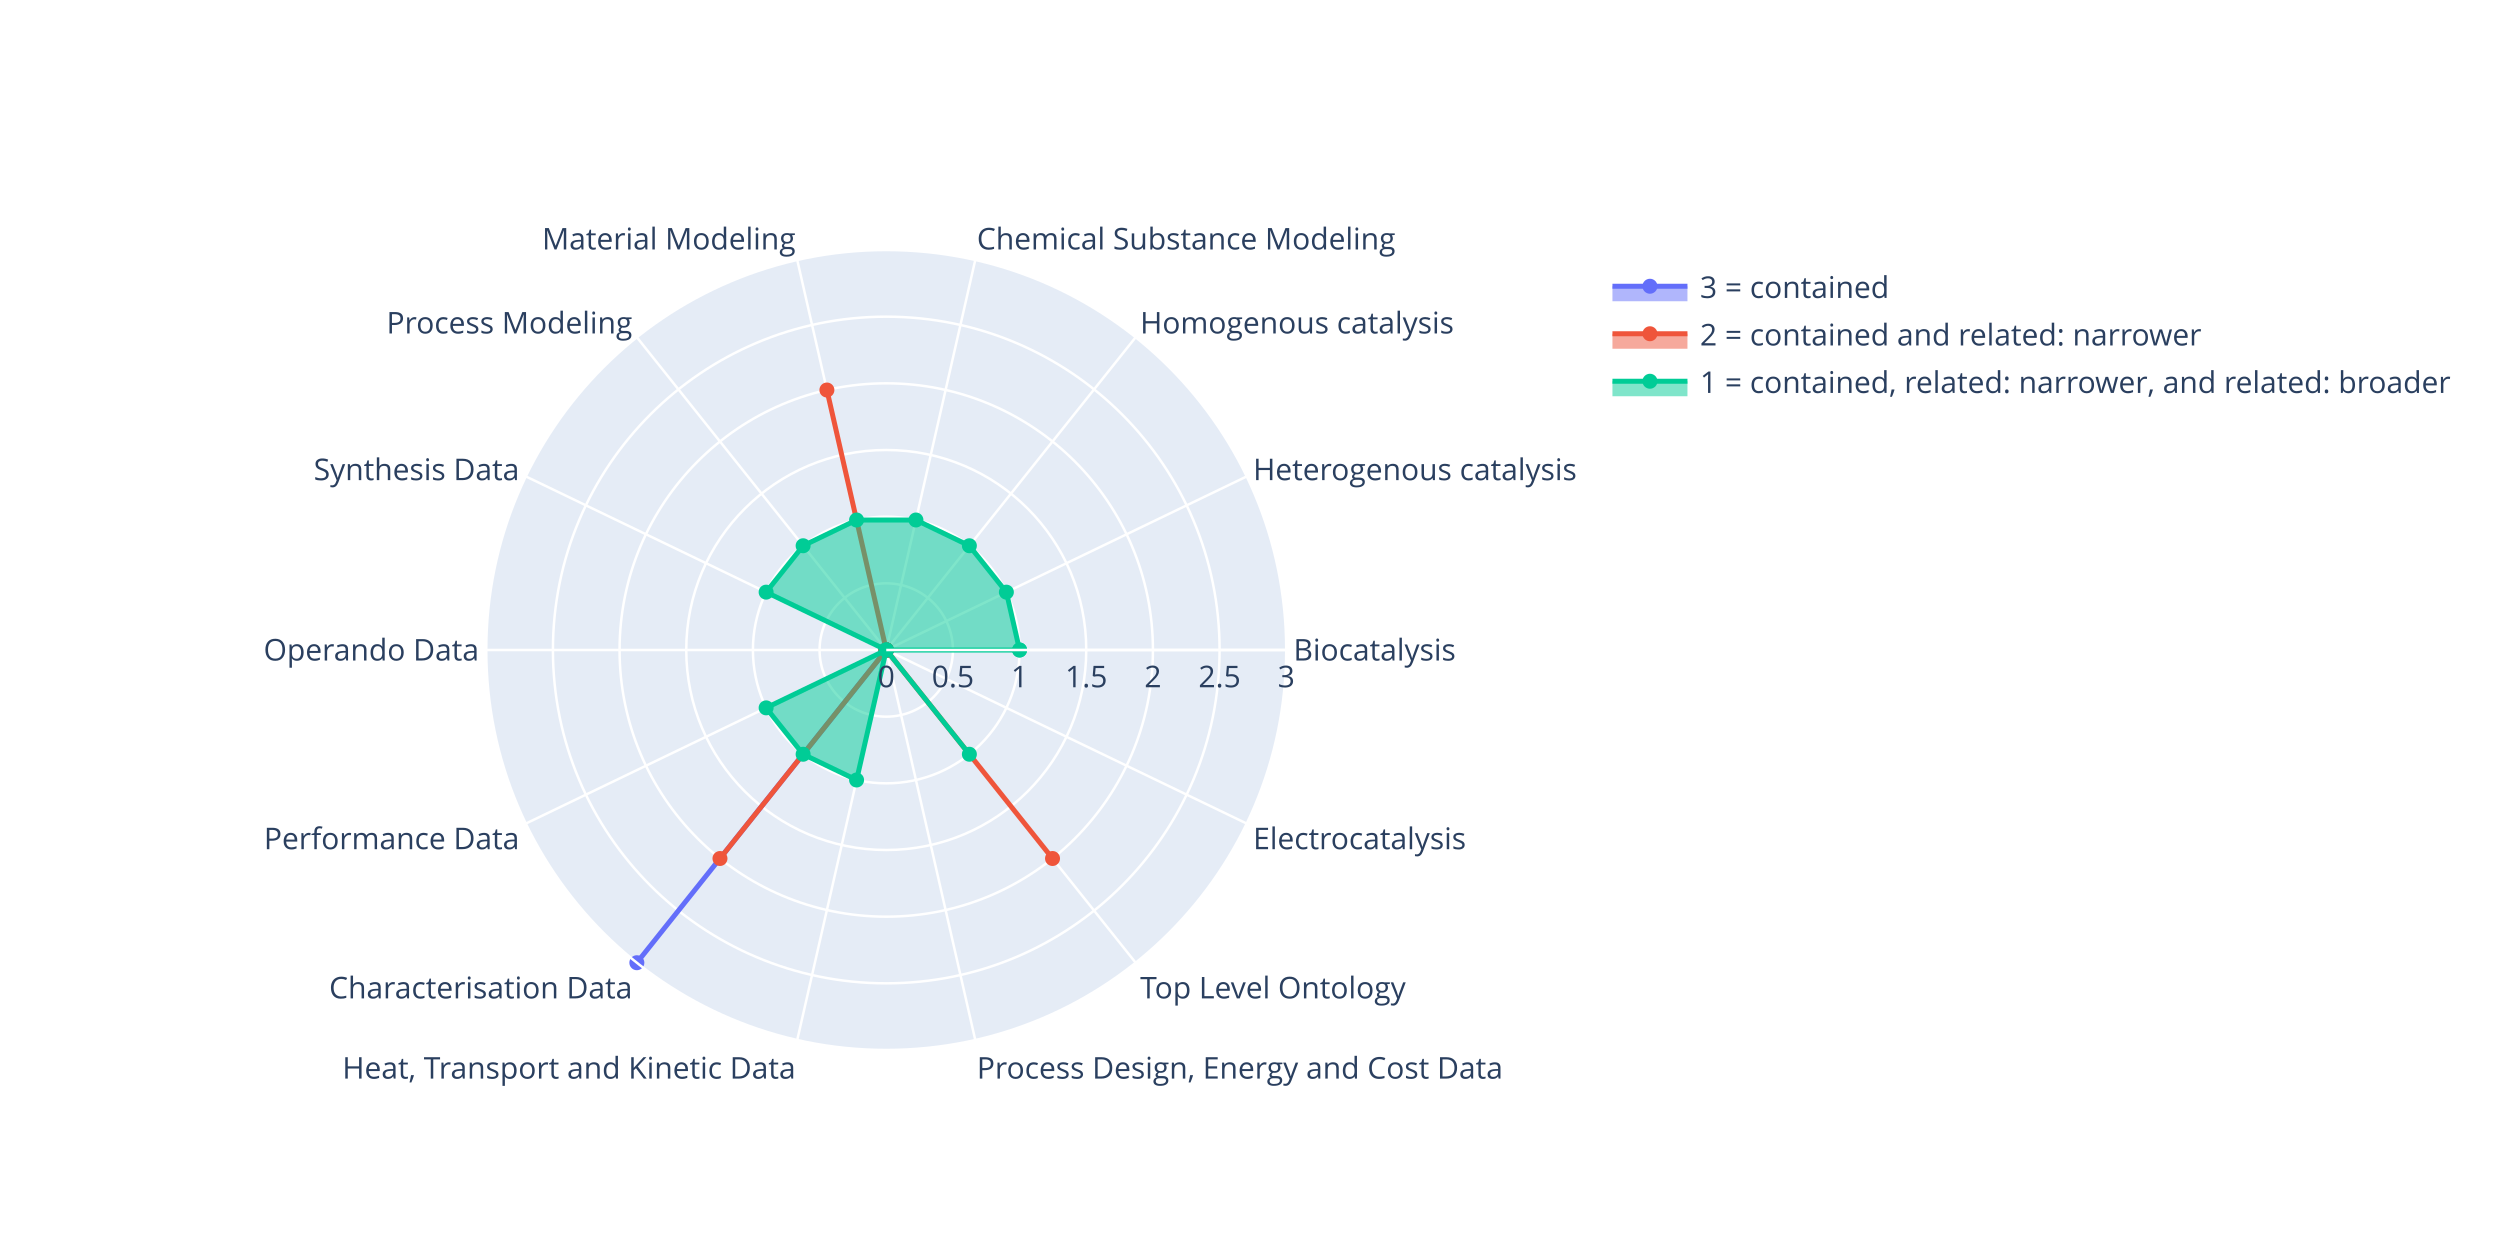
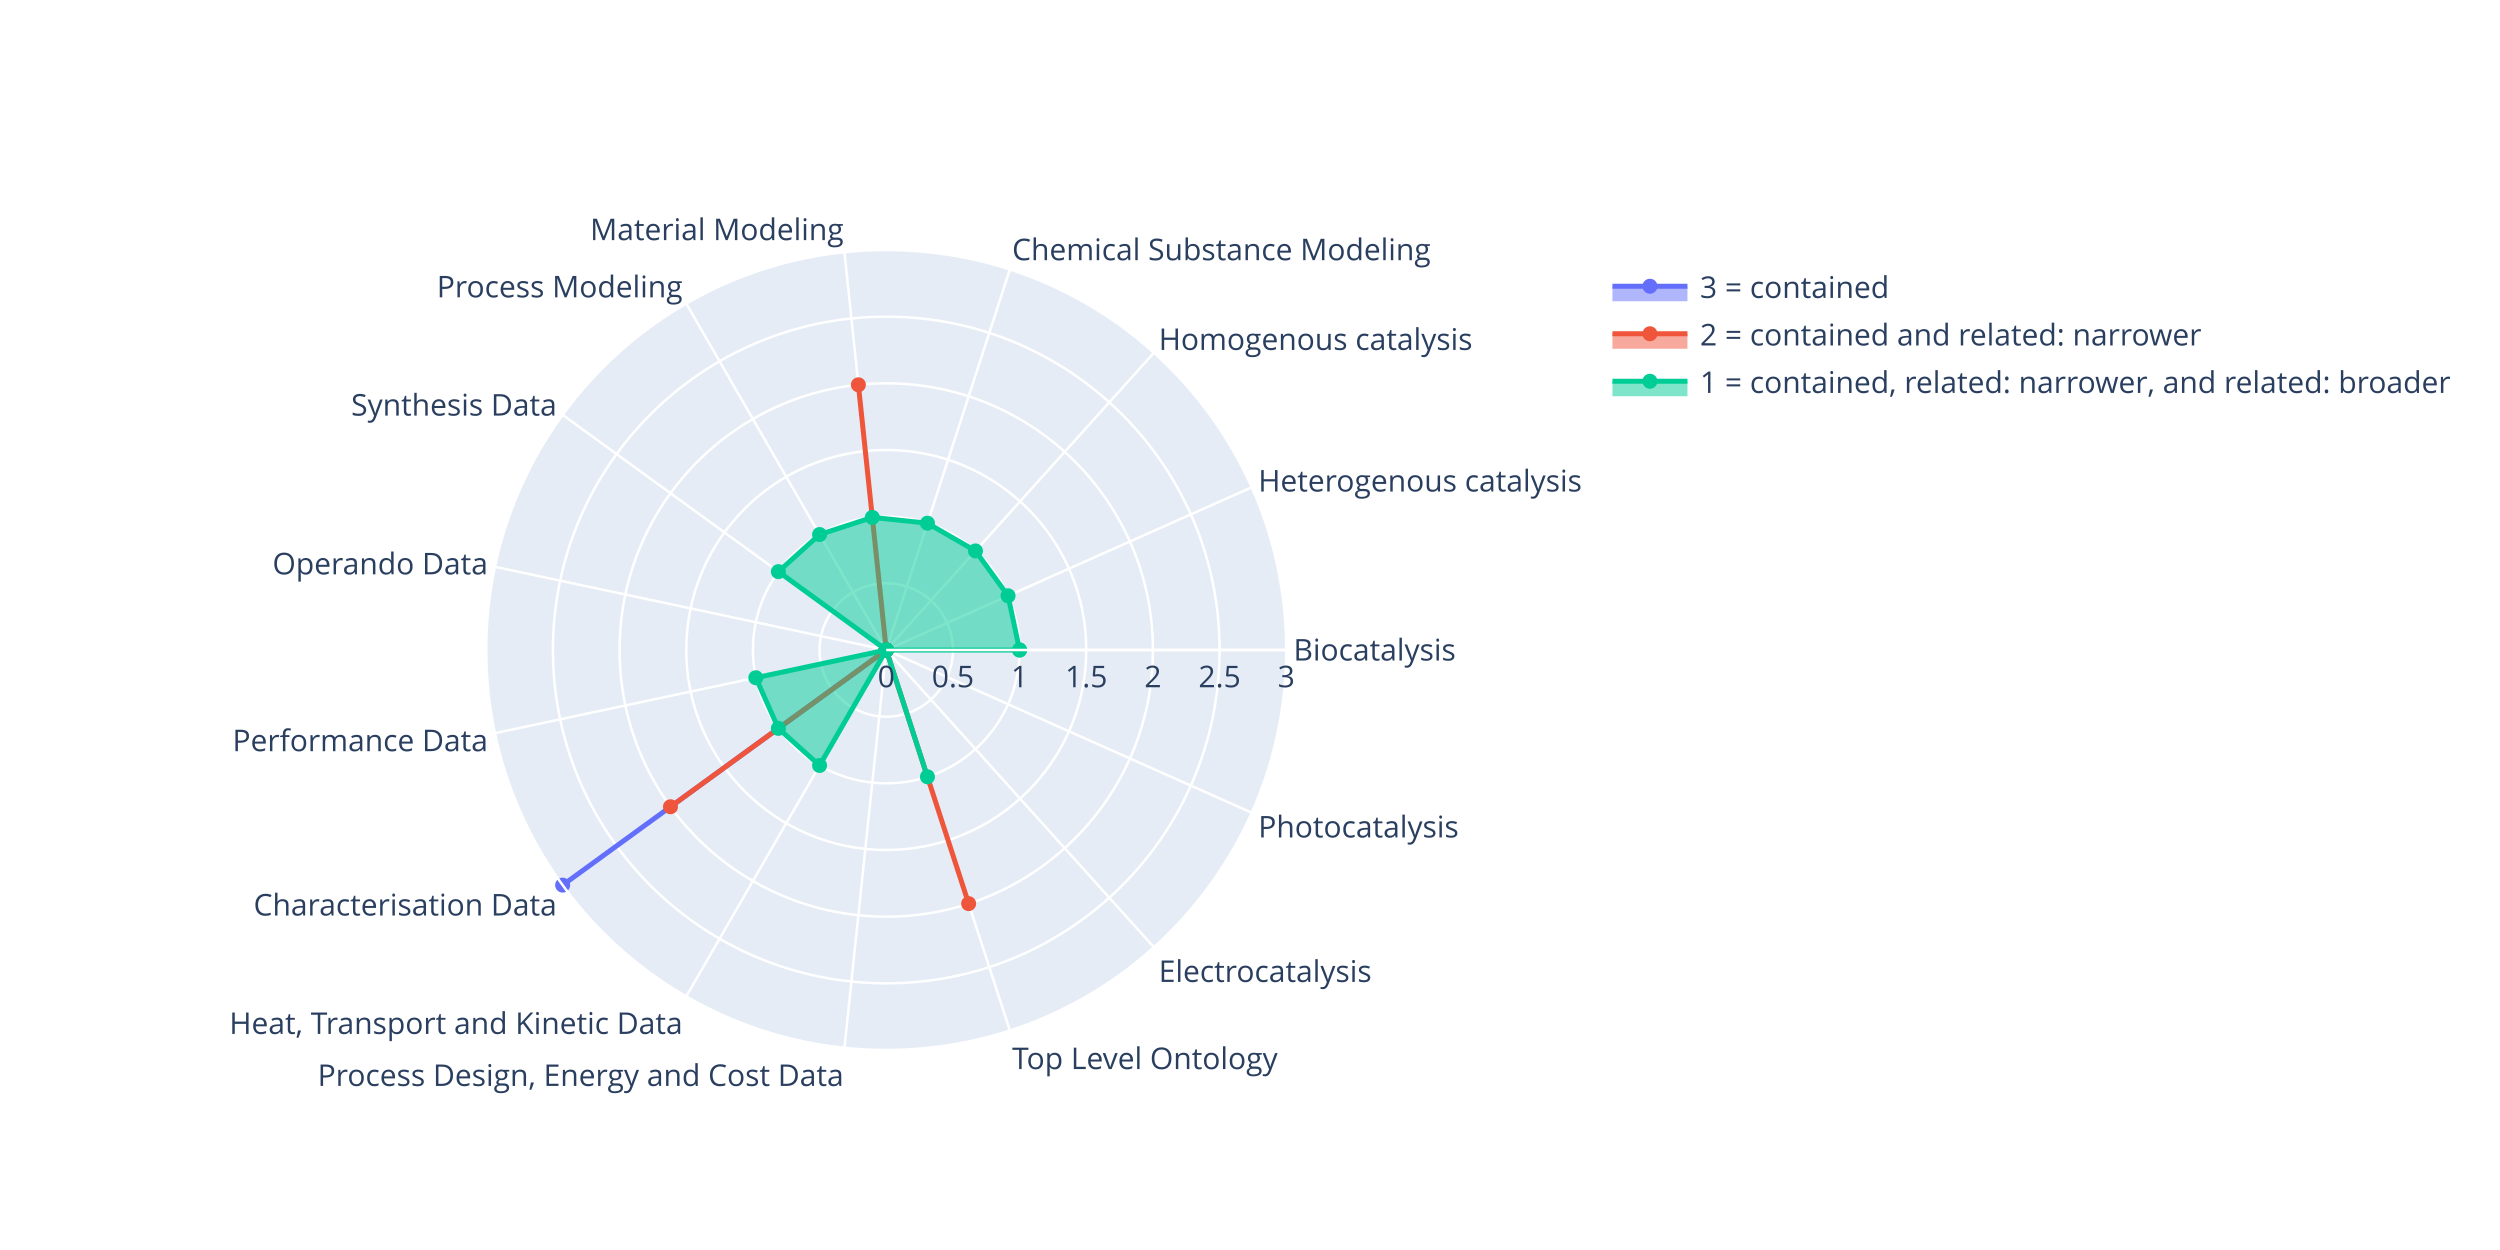
<svg xmlns="http://www.w3.org/2000/svg" class="main-svg" width="1000" height="500" style="" viewBox="0 0 1000 500">
  <rect x="0" y="0" width="1000" height="500" style="fill: rgb(255, 255, 255); fill-opacity: 1;" />
-   <defs id="defs-1d0a2d">
+   <defs id="defs-d3b989">
    <g class="clips">
-       <clipPath id="clip1d0a2dpolar-for-traces">
+       <clipPath id="clipd3b989polar-for-traces">
        <path d="M160,0A160,160 0,1,0 -160,-1.9594348786357652e-14A160,160 0,1,0 160,3.9188697572715304e-14Z" transform="translate(160,160)" />
      </clipPath>
    </g>
    <g class="gradients" />
    <g class="patterns" />
  </defs>
  <g class="bglayer" />
  <g class="layer-below">
    <g class="imagelayer" />
    <g class="shapelayer" />
  </g>
  <g class="cartesianlayer" />
  <g class="polarlayer">
    <g class="polar">
      <g class="polarsublayer draglayer" />
      <g class="polarsublayer plotbg">
        <path d="M160,0A160,160 0,1,0 -160,-1.9594348786357652e-14A160,160 0,1,0 160,3.9188697572715304e-14Z" transform="translate(354.5,260)" style="fill: rgb(229, 236, 246); fill-opacity: 1;" />
      </g>
      <g class="polarsublayer backplot">
        <g class="maplayer" />
      </g>
      <g class="polarsublayer angular-grid" style="fill: none;">
        <path class="angularaxisgrid" d="M354.5,260L514.5,260" style="stroke: rgb(255, 255, 255); stroke-opacity: 1; stroke-width: 1px;" />
-         <path class="angularaxisgrid" d="M354.5,260L498.655,190.579" style="stroke: rgb(255, 255, 255); stroke-opacity: 1; stroke-width: 1px;" />
-         <path class="angularaxisgrid" d="M354.5,260L454.258,134.907" style="stroke: rgb(255, 255, 255); stroke-opacity: 1; stroke-width: 1px;" />
-         <path class="angularaxisgrid" d="M354.5,260L390.103,104.012" style="stroke: rgb(255, 255, 255); stroke-opacity: 1; stroke-width: 1px;" />
-         <path class="angularaxisgrid" d="M354.5,260L318.897,104.012" style="stroke: rgb(255, 255, 255); stroke-opacity: 1; stroke-width: 1px;" />
-         <path class="angularaxisgrid" d="M354.5,260L254.742,134.907" style="stroke: rgb(255, 255, 255); stroke-opacity: 1; stroke-width: 1px;" />
-         <path class="angularaxisgrid" d="M354.5,260L210.345,190.579" style="stroke: rgb(255, 255, 255); stroke-opacity: 1; stroke-width: 1px;" />
-         <path class="angularaxisgrid" d="M354.5,260L194.5,260" style="stroke: rgb(255, 255, 255); stroke-opacity: 1; stroke-width: 1px;" />
-         <path class="angularaxisgrid" d="M354.5,260L210.345,329.421" style="stroke: rgb(255, 255, 255); stroke-opacity: 1; stroke-width: 1px;" />
-         <path class="angularaxisgrid" d="M354.5,260L254.742,385.093" style="stroke: rgb(255, 255, 255); stroke-opacity: 1; stroke-width: 1px;" />
-         <path class="angularaxisgrid" d="M354.5,260L318.897,415.988" style="stroke: rgb(255, 255, 255); stroke-opacity: 1; stroke-width: 1px;" />
-         <path class="angularaxisgrid" d="M354.5,260L390.103,415.988" style="stroke: rgb(255, 255, 255); stroke-opacity: 1; stroke-width: 1px;" />
-         <path class="angularaxisgrid" d="M354.5,260L454.258,385.093" style="stroke: rgb(255, 255, 255); stroke-opacity: 1; stroke-width: 1px;" />
-         <path class="angularaxisgrid" d="M354.5,260L498.655,329.421" style="stroke: rgb(255, 255, 255); stroke-opacity: 1; stroke-width: 1px;" />
+         <path class="angularaxisgrid" d="M354.5,260L500.667,194.922" style="stroke: rgb(255, 255, 255); stroke-opacity: 1; stroke-width: 1px;" />
+         <path class="angularaxisgrid" d="M354.5,260L461.561,141.097" style="stroke: rgb(255, 255, 255); stroke-opacity: 1; stroke-width: 1px;" />
+         <path class="angularaxisgrid" d="M354.5,260L403.943,107.831" style="stroke: rgb(255, 255, 255); stroke-opacity: 1; stroke-width: 1px;" />
+         <path class="angularaxisgrid" d="M354.5,260L337.775,100.876" style="stroke: rgb(255, 255, 255); stroke-opacity: 1; stroke-width: 1px;" />
+         <path class="angularaxisgrid" d="M354.5,260L274.5,121.436" style="stroke: rgb(255, 255, 255); stroke-opacity: 1; stroke-width: 1px;" />
+         <path class="angularaxisgrid" d="M354.5,260L225.057,165.954" style="stroke: rgb(255, 255, 255); stroke-opacity: 1; stroke-width: 1px;" />
+         <path class="angularaxisgrid" d="M354.5,260L197.996,226.734" style="stroke: rgb(255, 255, 255); stroke-opacity: 1; stroke-width: 1px;" />
+         <path class="angularaxisgrid" d="M354.5,260L197.996,293.266" style="stroke: rgb(255, 255, 255); stroke-opacity: 1; stroke-width: 1px;" />
+         <path class="angularaxisgrid" d="M354.5,260L225.057,354.046" style="stroke: rgb(255, 255, 255); stroke-opacity: 1; stroke-width: 1px;" />
+         <path class="angularaxisgrid" d="M354.5,260L274.5,398.564" style="stroke: rgb(255, 255, 255); stroke-opacity: 1; stroke-width: 1px;" />
+         <path class="angularaxisgrid" d="M354.5,260L337.775,419.124" style="stroke: rgb(255, 255, 255); stroke-opacity: 1; stroke-width: 1px;" />
+         <path class="angularaxisgrid" d="M354.5,260L403.943,412.169" style="stroke: rgb(255, 255, 255); stroke-opacity: 1; stroke-width: 1px;" />
+         <path class="angularaxisgrid" d="M354.5,260L461.561,378.903" style="stroke: rgb(255, 255, 255); stroke-opacity: 1; stroke-width: 1px;" />
+         <path class="angularaxisgrid" d="M354.5,260L500.667,325.078" style="stroke: rgb(255, 255, 255); stroke-opacity: 1; stroke-width: 1px;" />
      </g>
      <g class="polarsublayer radial-grid" transform="translate(354.5,260)" style="fill: none;">
        <path class="xgrid" d="M26.67,0A26.67,26.67 0,1,0 -26.67,-3.2661330133259913e-15A26.67,26.67 0,1,0 26.67,6.532266026651983e-15Z" style="stroke: rgb(255, 255, 255); stroke-opacity: 1; stroke-width: 1px;" />
        <path class="xgrid" d="M53.33,0A53.33,53.33 0,1,0 -53.33,-6.531041379852834e-15A53.33,53.33 0,1,0 53.33,1.3062082759705669e-14Z" style="stroke: rgb(255, 255, 255); stroke-opacity: 1; stroke-width: 1px;" />
        <path class="xgrid" d="M80,0A80,80 0,1,0 -80,-9.797174393178826e-15A80,80 0,1,0 80,1.9594348786357652e-14Z" style="stroke: rgb(255, 255, 255); stroke-opacity: 1; stroke-width: 1px;" />
        <path class="xgrid" d="M106.67,0A106.67,106.67 0,1,0 -106.67,-1.3063307406504817e-14A106.67,106.67 0,1,0 106.67,2.6126614813009634e-14Z" style="stroke: rgb(255, 255, 255); stroke-opacity: 1; stroke-width: 1px;" />
        <path class="xgrid" d="M133.33,0A133.33,133.33 0,1,0 -133.33,-1.632821577303166e-14A133.33,133.33 0,1,0 133.33,3.265643154606332e-14Z" style="stroke: rgb(255, 255, 255); stroke-opacity: 1; stroke-width: 1px;" />
      </g>
      <g class="polarsublayer frontplot" transform="translate(194.5,100)">
        <g class="barlayer" />
        <g class="scatterlayer">
-           <g class="trace scatter trace52354e" style="stroke-miterlimit: 2; opacity: 1;">
-             <g class="fills" clip-path="url(#clip1d0a2dpolar-for-traces)">
+           <g class="trace scatter tracec03885" style="stroke-miterlimit: 2; opacity: 1;">
+             <g class="fills" clip-path="url(#clipd3b989polar-for-traces)">
              <g>
-                 <path class="js-fill" d="M160,160L160,160L160,160L160,160L160,160L160,160L160,160L160,160L160,160L60.24,285.09L160,160L160,160L160,160L160,160L160,160Z" style="fill: rgb(99, 110, 250); fill-opacity: 0.5; stroke-width: 0;" />
+                 <path class="js-fill" d="M160,160L160,160L160,160L160,160L160,160L160,160L160,160L160,160L160,160L30.56,254.05L160,160L160,160L160,160L160,160L160,160L160,160Z" style="fill: rgb(99, 110, 250); fill-opacity: 0.5; stroke-width: 0;" />
              </g>
            </g>
            <g class="errorbars" />
            <g class="lines">
-               <path class="js-line" d="M160,160L160,160L160,160L160,160L160,160L160,160L160,160L160,160L160,160L60.24,285.09L160,160L160,160L160,160L160,160L160,160" clip-path="url(#clip1d0a2dpolar-for-traces)" style="vector-effect: non-scaling-stroke; fill: none; stroke: rgb(99, 110, 250); stroke-opacity: 1; stroke-width: 2px; opacity: 1;" />
+               <path class="js-line" d="M160,160L160,160L160,160L160,160L160,160L160,160L160,160L160,160L160,160L30.56,254.05L160,160L160,160L160,160L160,160L160,160L160,160" clip-path="url(#clipd3b989polar-for-traces)" style="vector-effect: non-scaling-stroke; fill: none; stroke: rgb(99, 110, 250); stroke-opacity: 1; stroke-width: 2px; opacity: 1;" />
            </g>
            <g class="points">
              <path class="point" transform="translate(160,160)" d="M3,0A3,3 0 1,1 0,-3A3,3 0 0,1 3,0Z" style="opacity: 1; stroke-width: 0px; fill: rgb(99, 110, 250); fill-opacity: 1;" />
              <path class="point" transform="translate(160,160)" d="M3,0A3,3 0 1,1 0,-3A3,3 0 0,1 3,0Z" style="opacity: 1; stroke-width: 0px; fill: rgb(99, 110, 250); fill-opacity: 1;" />
              <path class="point" transform="translate(160,160)" d="M3,0A3,3 0 1,1 0,-3A3,3 0 0,1 3,0Z" style="opacity: 1; stroke-width: 0px; fill: rgb(99, 110, 250); fill-opacity: 1;" />
              <path class="point" transform="translate(160,160)" d="M3,0A3,3 0 1,1 0,-3A3,3 0 0,1 3,0Z" style="opacity: 1; stroke-width: 0px; fill: rgb(99, 110, 250); fill-opacity: 1;" />
              <path class="point" transform="translate(160,160)" d="M3,0A3,3 0 1,1 0,-3A3,3 0 0,1 3,0Z" style="opacity: 1; stroke-width: 0px; fill: rgb(99, 110, 250); fill-opacity: 1;" />
              <path class="point" transform="translate(160,160)" d="M3,0A3,3 0 1,1 0,-3A3,3 0 0,1 3,0Z" style="opacity: 1; stroke-width: 0px; fill: rgb(99, 110, 250); fill-opacity: 1;" />
              <path class="point" transform="translate(160,160)" d="M3,0A3,3 0 1,1 0,-3A3,3 0 0,1 3,0Z" style="opacity: 1; stroke-width: 0px; fill: rgb(99, 110, 250); fill-opacity: 1;" />
              <path class="point" transform="translate(160,160)" d="M3,0A3,3 0 1,1 0,-3A3,3 0 0,1 3,0Z" style="opacity: 1; stroke-width: 0px; fill: rgb(99, 110, 250); fill-opacity: 1;" />
              <path class="point" transform="translate(160,160)" d="M3,0A3,3 0 1,1 0,-3A3,3 0 0,1 3,0Z" style="opacity: 1; stroke-width: 0px; fill: rgb(99, 110, 250); fill-opacity: 1;" />
-               <path class="point" transform="translate(60.24,285.09)" d="M3,0A3,3 0 1,1 0,-3A3,3 0 0,1 3,0Z" style="opacity: 1; stroke-width: 0px; fill: rgb(99, 110, 250); fill-opacity: 1;" />
+               <path class="point" transform="translate(30.56,254.05)" d="M3,0A3,3 0 1,1 0,-3A3,3 0 0,1 3,0Z" style="opacity: 1; stroke-width: 0px; fill: rgb(99, 110, 250); fill-opacity: 1;" />
+               <path class="point" transform="translate(160,160)" d="M3,0A3,3 0 1,1 0,-3A3,3 0 0,1 3,0Z" style="opacity: 1; stroke-width: 0px; fill: rgb(99, 110, 250); fill-opacity: 1;" />
              <path class="point" transform="translate(160,160)" d="M3,0A3,3 0 1,1 0,-3A3,3 0 0,1 3,0Z" style="opacity: 1; stroke-width: 0px; fill: rgb(99, 110, 250); fill-opacity: 1;" />
              <path class="point" transform="translate(160,160)" d="M3,0A3,3 0 1,1 0,-3A3,3 0 0,1 3,0Z" style="opacity: 1; stroke-width: 0px; fill: rgb(99, 110, 250); fill-opacity: 1;" />
              <path class="point" transform="translate(160,160)" d="M3,0A3,3 0 1,1 0,-3A3,3 0 0,1 3,0Z" style="opacity: 1; stroke-width: 0px; fill: rgb(99, 110, 250); fill-opacity: 1;" />
              <path class="point" transform="translate(160,160)" d="M3,0A3,3 0 1,1 0,-3A3,3 0 0,1 3,0Z" style="opacity: 1; stroke-width: 0px; fill: rgb(99, 110, 250); fill-opacity: 1;" />
              <path class="point" transform="translate(160,160)" d="M3,0A3,3 0 1,1 0,-3A3,3 0 0,1 3,0Z" style="opacity: 1; stroke-width: 0px; fill: rgb(99, 110, 250); fill-opacity: 1;" />
            </g>
            <g class="text" />
          </g>
-           <g class="trace scatter trace93827a" style="stroke-miterlimit: 2; opacity: 1;">
-             <g class="fills" clip-path="url(#clip1d0a2dpolar-for-traces)">
+           <g class="trace scatter trace71d959" style="stroke-miterlimit: 2; opacity: 1;">
+             <g class="fills" clip-path="url(#clipd3b989polar-for-traces)">
              <g>
-                 <path class="js-fill" d="M160,160L160,160L160,160L160,160L136.26,56.01L160,160L160,160L160,160L160,160L93.49,243.4L160,160L160,160L226.51,243.4L160,160L160,160Z" style="fill: rgb(239, 85, 59); fill-opacity: 0.5; stroke-width: 0;" />
+                 <path class="js-fill" d="M160,160L160,160L160,160L160,160L148.85,53.92L160,160L160,160L160,160L160,160L73.7,222.7L160,160L160,160L192.96,261.45L160,160L160,160L160,160Z" style="fill: rgb(239, 85, 59); fill-opacity: 0.5; stroke-width: 0;" />
              </g>
            </g>
            <g class="errorbars" />
            <g class="lines">
-               <path class="js-line" d="M160,160L160,160L160,160L160,160L136.26,56.01L160,160L160,160L160,160L160,160L93.49,243.4L160,160L160,160L226.51,243.4L160,160L160,160" clip-path="url(#clip1d0a2dpolar-for-traces)" style="vector-effect: non-scaling-stroke; fill: none; stroke: rgb(239, 85, 59); stroke-opacity: 1; stroke-width: 2px; opacity: 1;" />
+               <path class="js-line" d="M160,160L160,160L160,160L160,160L148.85,53.92L160,160L160,160L160,160L160,160L73.7,222.7L160,160L160,160L192.96,261.45L160,160L160,160L160,160" clip-path="url(#clipd3b989polar-for-traces)" style="vector-effect: non-scaling-stroke; fill: none; stroke: rgb(239, 85, 59); stroke-opacity: 1; stroke-width: 2px; opacity: 1;" />
            </g>
            <g class="points">
              <path class="point" transform="translate(160,160)" d="M3,0A3,3 0 1,1 0,-3A3,3 0 0,1 3,0Z" style="opacity: 1; stroke-width: 0px; fill: rgb(239, 85, 59); fill-opacity: 1;" />
              <path class="point" transform="translate(160,160)" d="M3,0A3,3 0 1,1 0,-3A3,3 0 0,1 3,0Z" style="opacity: 1; stroke-width: 0px; fill: rgb(239, 85, 59); fill-opacity: 1;" />
              <path class="point" transform="translate(160,160)" d="M3,0A3,3 0 1,1 0,-3A3,3 0 0,1 3,0Z" style="opacity: 1; stroke-width: 0px; fill: rgb(239, 85, 59); fill-opacity: 1;" />
              <path class="point" transform="translate(160,160)" d="M3,0A3,3 0 1,1 0,-3A3,3 0 0,1 3,0Z" style="opacity: 1; stroke-width: 0px; fill: rgb(239, 85, 59); fill-opacity: 1;" />
-               <path class="point" transform="translate(136.26,56.01)" d="M3,0A3,3 0 1,1 0,-3A3,3 0 0,1 3,0Z" style="opacity: 1; stroke-width: 0px; fill: rgb(239, 85, 59); fill-opacity: 1;" />
-               <path class="point" transform="translate(160,160)" d="M3,0A3,3 0 1,1 0,-3A3,3 0 0,1 3,0Z" style="opacity: 1; stroke-width: 0px; fill: rgb(239, 85, 59); fill-opacity: 1;" />
-               <path class="point" transform="translate(160,160)" d="M3,0A3,3 0 1,1 0,-3A3,3 0 0,1 3,0Z" style="opacity: 1; stroke-width: 0px; fill: rgb(239, 85, 59); fill-opacity: 1;" />
-               <path class="point" transform="translate(160,160)" d="M3,0A3,3 0 1,1 0,-3A3,3 0 0,1 3,0Z" style="opacity: 1; stroke-width: 0px; fill: rgb(239, 85, 59); fill-opacity: 1;" />
-               <path class="point" transform="translate(160,160)" d="M3,0A3,3 0 1,1 0,-3A3,3 0 0,1 3,0Z" style="opacity: 1; stroke-width: 0px; fill: rgb(239, 85, 59); fill-opacity: 1;" />
-               <path class="point" transform="translate(93.49,243.4)" d="M3,0A3,3 0 1,1 0,-3A3,3 0 0,1 3,0Z" style="opacity: 1; stroke-width: 0px; fill: rgb(239, 85, 59); fill-opacity: 1;" />
-               <path class="point" transform="translate(160,160)" d="M3,0A3,3 0 1,1 0,-3A3,3 0 0,1 3,0Z" style="opacity: 1; stroke-width: 0px; fill: rgb(239, 85, 59); fill-opacity: 1;" />
-               <path class="point" transform="translate(160,160)" d="M3,0A3,3 0 1,1 0,-3A3,3 0 0,1 3,0Z" style="opacity: 1; stroke-width: 0px; fill: rgb(239, 85, 59); fill-opacity: 1;" />
-               <path class="point" transform="translate(226.51,243.4)" d="M3,0A3,3 0 1,1 0,-3A3,3 0 0,1 3,0Z" style="opacity: 1; stroke-width: 0px; fill: rgb(239, 85, 59); fill-opacity: 1;" />
+               <path class="point" transform="translate(148.85,53.92)" d="M3,0A3,3 0 1,1 0,-3A3,3 0 0,1 3,0Z" style="opacity: 1; stroke-width: 0px; fill: rgb(239, 85, 59); fill-opacity: 1;" />
+               <path class="point" transform="translate(160,160)" d="M3,0A3,3 0 1,1 0,-3A3,3 0 0,1 3,0Z" style="opacity: 1; stroke-width: 0px; fill: rgb(239, 85, 59); fill-opacity: 1;" />
+               <path class="point" transform="translate(160,160)" d="M3,0A3,3 0 1,1 0,-3A3,3 0 0,1 3,0Z" style="opacity: 1; stroke-width: 0px; fill: rgb(239, 85, 59); fill-opacity: 1;" />
+               <path class="point" transform="translate(160,160)" d="M3,0A3,3 0 1,1 0,-3A3,3 0 0,1 3,0Z" style="opacity: 1; stroke-width: 0px; fill: rgb(239, 85, 59); fill-opacity: 1;" />
+               <path class="point" transform="translate(160,160)" d="M3,0A3,3 0 1,1 0,-3A3,3 0 0,1 3,0Z" style="opacity: 1; stroke-width: 0px; fill: rgb(239, 85, 59); fill-opacity: 1;" />
+               <path class="point" transform="translate(73.7,222.7)" d="M3,0A3,3 0 1,1 0,-3A3,3 0 0,1 3,0Z" style="opacity: 1; stroke-width: 0px; fill: rgb(239, 85, 59); fill-opacity: 1;" />
+               <path class="point" transform="translate(160,160)" d="M3,0A3,3 0 1,1 0,-3A3,3 0 0,1 3,0Z" style="opacity: 1; stroke-width: 0px; fill: rgb(239, 85, 59); fill-opacity: 1;" />
+               <path class="point" transform="translate(160,160)" d="M3,0A3,3 0 1,1 0,-3A3,3 0 0,1 3,0Z" style="opacity: 1; stroke-width: 0px; fill: rgb(239, 85, 59); fill-opacity: 1;" />
+               <path class="point" transform="translate(192.96,261.45)" d="M3,0A3,3 0 1,1 0,-3A3,3 0 0,1 3,0Z" style="opacity: 1; stroke-width: 0px; fill: rgb(239, 85, 59); fill-opacity: 1;" />
+               <path class="point" transform="translate(160,160)" d="M3,0A3,3 0 1,1 0,-3A3,3 0 0,1 3,0Z" style="opacity: 1; stroke-width: 0px; fill: rgb(239, 85, 59); fill-opacity: 1;" />
              <path class="point" transform="translate(160,160)" d="M3,0A3,3 0 1,1 0,-3A3,3 0 0,1 3,0Z" style="opacity: 1; stroke-width: 0px; fill: rgb(239, 85, 59); fill-opacity: 1;" />
              <path class="point" transform="translate(160,160)" d="M3,0A3,3 0 1,1 0,-3A3,3 0 0,1 3,0Z" style="opacity: 1; stroke-width: 0px; fill: rgb(239, 85, 59); fill-opacity: 1;" />
            </g>
            <g class="text" />
          </g>
-           <g class="trace scatter tracec1e5d9" style="stroke-miterlimit: 2; opacity: 1;">
-             <g class="fills" clip-path="url(#clip1d0a2dpolar-for-traces)">
+           <g class="trace scatter trace4984be" style="stroke-miterlimit: 2; opacity: 1;">
+             <g class="fills" clip-path="url(#clipd3b989polar-for-traces)">
              <g>
-                 <path class="js-fill" d="M213.33,160L208.05,136.86L193.25,118.3L171.87,108L148.13,108L126.75,118.3L111.95,136.86L160,160L111.95,183.14L126.75,201.7L148.13,212L160,160L193.25,201.7L160,160L213.33,160Z" style="fill: rgb(0, 204, 150); fill-opacity: 0.5; stroke-width: 0;" />
+                 <path class="js-fill" d="M213.33,160L208.72,138.31L195.69,120.37L176.48,109.28L154.43,106.96L133.33,113.81L116.85,128.65L160,160L107.83,171.09L116.85,191.35L133.33,206.19L160,160L176.48,210.72L160,160L160,160L213.33,160Z" style="fill: rgb(0, 204, 150); fill-opacity: 0.5; stroke-width: 0;" />
              </g>
            </g>
            <g class="errorbars" />
            <g class="lines">
-               <path class="js-line" d="M213.33,160L208.05,136.86L193.25,118.3L171.87,108L148.13,108L126.75,118.3L111.95,136.86L160,160L111.95,183.14L126.75,201.7L148.13,212L160,160L193.25,201.7L160,160L213.33,160" clip-path="url(#clip1d0a2dpolar-for-traces)" style="vector-effect: non-scaling-stroke; fill: none; stroke: rgb(0, 204, 150); stroke-opacity: 1; stroke-width: 2px; opacity: 1;" />
+               <path class="js-line" d="M213.33,160L208.72,138.31L195.69,120.37L176.48,109.28L154.43,106.96L133.33,113.81L116.85,128.65L160,160L107.83,171.09L116.85,191.35L133.33,206.19L160,160L176.48,210.72L160,160L160,160L213.33,160" clip-path="url(#clipd3b989polar-for-traces)" style="vector-effect: non-scaling-stroke; fill: none; stroke: rgb(0, 204, 150); stroke-opacity: 1; stroke-width: 2px; opacity: 1;" />
            </g>
            <g class="points">
              <path class="point" transform="translate(213.33,160)" d="M3,0A3,3 0 1,1 0,-3A3,3 0 0,1 3,0Z" style="opacity: 1; stroke-width: 0px; fill: rgb(0, 204, 150); fill-opacity: 1;" />
-               <path class="point" transform="translate(208.05,136.86)" d="M3,0A3,3 0 1,1 0,-3A3,3 0 0,1 3,0Z" style="opacity: 1; stroke-width: 0px; fill: rgb(0, 204, 150); fill-opacity: 1;" />
-               <path class="point" transform="translate(193.25,118.3)" d="M3,0A3,3 0 1,1 0,-3A3,3 0 0,1 3,0Z" style="opacity: 1; stroke-width: 0px; fill: rgb(0, 204, 150); fill-opacity: 1;" />
-               <path class="point" transform="translate(171.87,108)" d="M3,0A3,3 0 1,1 0,-3A3,3 0 0,1 3,0Z" style="opacity: 1; stroke-width: 0px; fill: rgb(0, 204, 150); fill-opacity: 1;" />
-               <path class="point" transform="translate(148.13,108)" d="M3,0A3,3 0 1,1 0,-3A3,3 0 0,1 3,0Z" style="opacity: 1; stroke-width: 0px; fill: rgb(0, 204, 150); fill-opacity: 1;" />
-               <path class="point" transform="translate(126.75,118.3)" d="M3,0A3,3 0 1,1 0,-3A3,3 0 0,1 3,0Z" style="opacity: 1; stroke-width: 0px; fill: rgb(0, 204, 150); fill-opacity: 1;" />
-               <path class="point" transform="translate(111.95,136.86)" d="M3,0A3,3 0 1,1 0,-3A3,3 0 0,1 3,0Z" style="opacity: 1; stroke-width: 0px; fill: rgb(0, 204, 150); fill-opacity: 1;" />
+               <path class="point" transform="translate(208.72,138.31)" d="M3,0A3,3 0 1,1 0,-3A3,3 0 0,1 3,0Z" style="opacity: 1; stroke-width: 0px; fill: rgb(0, 204, 150); fill-opacity: 1;" />
+               <path class="point" transform="translate(195.69,120.37)" d="M3,0A3,3 0 1,1 0,-3A3,3 0 0,1 3,0Z" style="opacity: 1; stroke-width: 0px; fill: rgb(0, 204, 150); fill-opacity: 1;" />
+               <path class="point" transform="translate(176.48,109.28)" d="M3,0A3,3 0 1,1 0,-3A3,3 0 0,1 3,0Z" style="opacity: 1; stroke-width: 0px; fill: rgb(0, 204, 150); fill-opacity: 1;" />
+               <path class="point" transform="translate(154.43,106.96)" d="M3,0A3,3 0 1,1 0,-3A3,3 0 0,1 3,0Z" style="opacity: 1; stroke-width: 0px; fill: rgb(0, 204, 150); fill-opacity: 1;" />
+               <path class="point" transform="translate(133.33,113.81)" d="M3,0A3,3 0 1,1 0,-3A3,3 0 0,1 3,0Z" style="opacity: 1; stroke-width: 0px; fill: rgb(0, 204, 150); fill-opacity: 1;" />
+               <path class="point" transform="translate(116.85,128.65)" d="M3,0A3,3 0 1,1 0,-3A3,3 0 0,1 3,0Z" style="opacity: 1; stroke-width: 0px; fill: rgb(0, 204, 150); fill-opacity: 1;" />
              <path class="point" transform="translate(160,160)" d="M3,0A3,3 0 1,1 0,-3A3,3 0 0,1 3,0Z" style="opacity: 1; stroke-width: 0px; fill: rgb(0, 204, 150); fill-opacity: 1;" />
-               <path class="point" transform="translate(111.95,183.14)" d="M3,0A3,3 0 1,1 0,-3A3,3 0 0,1 3,0Z" style="opacity: 1; stroke-width: 0px; fill: rgb(0, 204, 150); fill-opacity: 1;" />
-               <path class="point" transform="translate(126.75,201.7)" d="M3,0A3,3 0 1,1 0,-3A3,3 0 0,1 3,0Z" style="opacity: 1; stroke-width: 0px; fill: rgb(0, 204, 150); fill-opacity: 1;" />
-               <path class="point" transform="translate(148.13,212)" d="M3,0A3,3 0 1,1 0,-3A3,3 0 0,1 3,0Z" style="opacity: 1; stroke-width: 0px; fill: rgb(0, 204, 150); fill-opacity: 1;" />
+               <path class="point" transform="translate(107.83,171.09)" d="M3,0A3,3 0 1,1 0,-3A3,3 0 0,1 3,0Z" style="opacity: 1; stroke-width: 0px; fill: rgb(0, 204, 150); fill-opacity: 1;" />
+               <path class="point" transform="translate(116.85,191.35)" d="M3,0A3,3 0 1,1 0,-3A3,3 0 0,1 3,0Z" style="opacity: 1; stroke-width: 0px; fill: rgb(0, 204, 150); fill-opacity: 1;" />
+               <path class="point" transform="translate(133.33,206.19)" d="M3,0A3,3 0 1,1 0,-3A3,3 0 0,1 3,0Z" style="opacity: 1; stroke-width: 0px; fill: rgb(0, 204, 150); fill-opacity: 1;" />
              <path class="point" transform="translate(160,160)" d="M3,0A3,3 0 1,1 0,-3A3,3 0 0,1 3,0Z" style="opacity: 1; stroke-width: 0px; fill: rgb(0, 204, 150); fill-opacity: 1;" />
-               <path class="point" transform="translate(193.25,201.7)" d="M3,0A3,3 0 1,1 0,-3A3,3 0 0,1 3,0Z" style="opacity: 1; stroke-width: 0px; fill: rgb(0, 204, 150); fill-opacity: 1;" />
+               <path class="point" transform="translate(176.48,210.72)" d="M3,0A3,3 0 1,1 0,-3A3,3 0 0,1 3,0Z" style="opacity: 1; stroke-width: 0px; fill: rgb(0, 204, 150); fill-opacity: 1;" />
+               <path class="point" transform="translate(160,160)" d="M3,0A3,3 0 1,1 0,-3A3,3 0 0,1 3,0Z" style="opacity: 1; stroke-width: 0px; fill: rgb(0, 204, 150); fill-opacity: 1;" />
              <path class="point" transform="translate(160,160)" d="M3,0A3,3 0 1,1 0,-3A3,3 0 0,1 3,0Z" style="opacity: 1; stroke-width: 0px; fill: rgb(0, 204, 150); fill-opacity: 1;" />
              <path class="point" transform="translate(213.33,160)" d="M3,0A3,3 0 1,1 0,-3A3,3 0 0,1 3,0Z" style="opacity: 1; stroke-width: 0px; fill: rgb(0, 204, 150); fill-opacity: 1;" />
            </g>
            <g class="text" />
          </g>
        </g>
      </g>
      <g class="polarsublayer angular-line">
        <path d="M160,0A160,160 0,1,0 -160,-1.9594348786357652e-14A160,160 0,1,0 160,3.9188697572715304e-14Z" transform="translate(354.5,260)" stroke-width="1" style="fill: none; stroke: rgb(255, 255, 255); stroke-opacity: 1;" />
      </g>
      <g class="polarsublayer radial-line">
        <line x1="0" y1="0" x2="160" y2="0" transform="translate(354.5,260)" stroke-width="1" style="fill: none; stroke: rgb(255, 255, 255); stroke-opacity: 1;" />
      </g>
      <g class="polarsublayer angular-axis">
        <g class="angularaxistick">
          <text text-anchor="start" x="2.9" y="4.2" transform="translate(514.5,260)" style="font-family: 'Open Sans', verdana, arial, sans-serif; font-size: 12px; fill: rgb(42, 63, 95); fill-opacity: 1; white-space: pre; opacity: 1;">Biocatalysis</text>
        </g>
        <g class="angularaxistick">
-           <text text-anchor="start" x="2.613" y="1.484" transform="translate(498.655,190.5786)" style="font-family: 'Open Sans', verdana, arial, sans-serif; font-size: 12px; fill: rgb(42, 63, 95); fill-opacity: 1; white-space: pre; opacity: 1;">Heterogenous catalysis</text>
-         </g>
-         <g class="angularaxistick">
-           <text text-anchor="start" x="1.808" y="-1.525" transform="translate(454.2584,134.907)" style="font-family: 'Open Sans', verdana, arial, sans-serif; font-size: 12px; fill: rgb(42, 63, 95); fill-opacity: 1; white-space: pre; opacity: 1;">Homogenous catalysis</text>
-         </g>
-         <g class="angularaxistick">
-           <text text-anchor="start" x="0.645" y="-4.233" transform="translate(390.1033,104.0115)" style="font-family: 'Open Sans', verdana, arial, sans-serif; font-size: 12px; fill: rgb(42, 63, 95); fill-opacity: 1; white-space: pre; opacity: 1;">Chemical Substance Modeling</text>
-         </g>
-         <g class="angularaxistick">
-           <text text-anchor="end" x="-0.645" y="-4.233" transform="translate(318.8967,104.0115)" style="font-family: 'Open Sans', verdana, arial, sans-serif; font-size: 12px; fill: rgb(42, 63, 95); fill-opacity: 1; white-space: pre; opacity: 1;">Material Modeling</text>
-         </g>
-         <g class="angularaxistick">
-           <text text-anchor="end" x="-1.808" y="-1.525" transform="translate(254.7416,134.907)" style="font-family: 'Open Sans', verdana, arial, sans-serif; font-size: 12px; fill: rgb(42, 63, 95); fill-opacity: 1; white-space: pre; opacity: 1;">Process Modeling</text>
-         </g>
-         <g class="angularaxistick">
-           <text text-anchor="end" x="-2.613" y="1.484" transform="translate(210.345,190.5786)" style="font-family: 'Open Sans', verdana, arial, sans-serif; font-size: 12px; fill: rgb(42, 63, 95); fill-opacity: 1; white-space: pre; opacity: 1;">Synthesis Data</text>
-         </g>
-         <g class="angularaxistick">
-           <text text-anchor="end" x="-2.9" y="4.2" transform="translate(194.5,260)" style="font-family: 'Open Sans', verdana, arial, sans-serif; font-size: 12px; fill: rgb(42, 63, 95); fill-opacity: 1; white-space: pre; opacity: 1;">Operando Data</text>
-         </g>
-         <g class="angularaxistick">
-           <text text-anchor="end" x="-2.613" y="10.249" transform="translate(210.345,329.4214)" style="font-family: 'Open Sans', verdana, arial, sans-serif; font-size: 12px; fill: rgb(42, 63, 95); fill-opacity: 1; white-space: pre; opacity: 1;">Performance Data</text>
-         </g>
-         <g class="angularaxistick">
-           <text text-anchor="end" x="-1.808" y="14.268" transform="translate(254.7416,385.093)" style="font-family: 'Open Sans', verdana, arial, sans-serif; font-size: 12px; fill: rgb(42, 63, 95); fill-opacity: 1; white-space: pre; opacity: 1;">Characterisation Data</text>
-         </g>
-         <g class="angularaxistick">
-           <text text-anchor="end" x="-0.645" y="15.461" transform="translate(318.8967,415.9885)" style="font-family: 'Open Sans', verdana, arial, sans-serif; font-size: 12px; fill: rgb(42, 63, 95); fill-opacity: 1; white-space: pre; opacity: 1;">Heat, Transport and Kinetic Data</text>
-         </g>
-         <g class="angularaxistick">
-           <text text-anchor="start" x="0.645" y="15.461" transform="translate(390.1033,415.9885)" style="font-family: 'Open Sans', verdana, arial, sans-serif; font-size: 12px; fill: rgb(42, 63, 95); fill-opacity: 1; white-space: pre; opacity: 1;">Process Design, Energy and Cost Data</text>
-         </g>
-         <g class="angularaxistick">
-           <text text-anchor="start" x="1.808" y="14.268" transform="translate(454.2584,385.093)" style="font-family: 'Open Sans', verdana, arial, sans-serif; font-size: 12px; fill: rgb(42, 63, 95); fill-opacity: 1; white-space: pre; opacity: 1;">Top Level Ontology</text>
-         </g>
-         <g class="angularaxistick">
-           <text text-anchor="start" x="2.613" y="10.249" transform="translate(498.655,329.4214)" style="font-family: 'Open Sans', verdana, arial, sans-serif; font-size: 12px; fill: rgb(42, 63, 95); fill-opacity: 1; white-space: pre; opacity: 1;">Electrocatalysis</text>
+           <text text-anchor="start" x="2.649" y="1.681" transform="translate(500.6673,194.9221)" style="font-family: 'Open Sans', verdana, arial, sans-serif; font-size: 12px; fill: rgb(42, 63, 95); fill-opacity: 1; white-space: pre; opacity: 1;">Heterogenous catalysis</text>
+         </g>
+         <g class="angularaxistick">
+           <text text-anchor="start" x="1.94" y="-1.128" transform="translate(461.5609,141.0968)" style="font-family: 'Open Sans', verdana, arial, sans-serif; font-size: 12px; fill: rgb(42, 63, 95); fill-opacity: 1; white-space: pre; opacity: 1;">Homogenous catalysis</text>
+         </g>
+         <g class="angularaxistick">
+           <text text-anchor="start" x="0.896" y="-3.743" transform="translate(403.9427,107.831)" style="font-family: 'Open Sans', verdana, arial, sans-serif; font-size: 12px; fill: rgb(42, 63, 95); fill-opacity: 1; white-space: pre; opacity: 1;">Chemical Substance Modeling</text>
+         </g>
+         <g class="angularaxistick">
+           <text text-anchor="end" x="-0.303" y="-4.832" transform="translate(337.7754,100.8765)" style="font-family: 'Open Sans', verdana, arial, sans-serif; font-size: 12px; fill: rgb(42, 63, 95); fill-opacity: 1; white-space: pre; opacity: 1;">Material Modeling</text>
+         </g>
+         <g class="angularaxistick">
+           <text text-anchor="end" x="-1.45" y="-2.49" transform="translate(274.5,121.4359)" style="font-family: 'Open Sans', verdana, arial, sans-serif; font-size: 12px; fill: rgb(42, 63, 95); fill-opacity: 1; white-space: pre; opacity: 1;">Process Modeling</text>
+         </g>
+         <g class="angularaxistick">
+           <text text-anchor="end" x="-2.346" y="0.283" transform="translate(225.0573,165.9544)" style="font-family: 'Open Sans', verdana, arial, sans-serif; font-size: 12px; fill: rgb(42, 63, 95); fill-opacity: 1; white-space: pre; opacity: 1;">Synthesis Data</text>
+         </g>
+         <g class="angularaxistick">
+           <text text-anchor="end" x="-2.837" y="3.006" transform="translate(197.9964,226.7341)" style="font-family: 'Open Sans', verdana, arial, sans-serif; font-size: 12px; fill: rgb(42, 63, 95); fill-opacity: 1; white-space: pre; opacity: 1;">Operando Data</text>
+         </g>
+         <g class="angularaxistick">
+           <text text-anchor="end" x="-2.837" y="7.206" transform="translate(197.9964,293.2659)" style="font-family: 'Open Sans', verdana, arial, sans-serif; font-size: 12px; fill: rgb(42, 63, 95); fill-opacity: 1; white-space: pre; opacity: 1;">Performance Data</text>
+         </g>
+         <g class="angularaxistick">
+           <text text-anchor="end" x="-2.346" y="12.156" transform="translate(225.0573,354.0456)" style="font-family: 'Open Sans', verdana, arial, sans-serif; font-size: 12px; fill: rgb(42, 63, 95); fill-opacity: 1; white-space: pre; opacity: 1;">Characterisation Data</text>
+         </g>
+         <g class="angularaxistick">
+           <text text-anchor="end" x="-1.45" y="15.004" transform="translate(274.5,398.5641)" style="font-family: 'Open Sans', verdana, arial, sans-serif; font-size: 12px; fill: rgb(42, 63, 95); fill-opacity: 1; white-space: pre; opacity: 1;">Heat, Transport and Kinetic Data</text>
+         </g>
+         <g class="angularaxistick">
+           <text text-anchor="end" x="-0.303" y="15.257" transform="translate(337.7754,419.1235)" style="font-family: 'Open Sans', verdana, arial, sans-serif; font-size: 12px; fill: rgb(42, 63, 95); fill-opacity: 1; white-space: pre; opacity: 1;">Process Design, Energy and Cost Data</text>
+         </g>
+         <g class="angularaxistick">
+           <text text-anchor="start" x="0.896" y="15.469" transform="translate(403.9427,412.169)" style="font-family: 'Open Sans', verdana, arial, sans-serif; font-size: 12px; fill: rgb(42, 63, 95); fill-opacity: 1; white-space: pre; opacity: 1;">Top Level Ontology</text>
+         </g>
+         <g class="angularaxistick">
+           <text text-anchor="start" x="1.94" y="13.883" transform="translate(461.5609,378.9032)" style="font-family: 'Open Sans', verdana, arial, sans-serif; font-size: 12px; fill: rgb(42, 63, 95); fill-opacity: 1; white-space: pre; opacity: 1;">Electrocatalysis</text>
+         </g>
+         <g class="angularaxistick">
+           <text text-anchor="start" x="2.649" y="9.897" transform="translate(500.6673,325.0779)" style="font-family: 'Open Sans', verdana, arial, sans-serif; font-size: 12px; fill: rgb(42, 63, 95); fill-opacity: 1; white-space: pre; opacity: 1;">Photocatalysis</text>
        </g>
      </g>
      <g class="polarsublayer radial-axis" transform="translate(354.5,260)">
        <g class="xtick">
          <text text-anchor="middle" x="0" y="14.9" transform="" style="font-family: 'Open Sans', verdana, arial, sans-serif; font-size: 12px; fill: rgb(42, 63, 95); fill-opacity: 1; white-space: pre; opacity: 1;">0</text>
        </g>
        <g class="xtick">
          <text text-anchor="middle" x="0" y="14.9" transform="translate(26.67,0)" style="font-family: 'Open Sans', verdana, arial, sans-serif; font-size: 12px; fill: rgb(42, 63, 95); fill-opacity: 1; white-space: pre; opacity: 1;">0.5</text>
        </g>
        <g class="xtick">
          <text text-anchor="middle" x="0" y="14.9" transform="translate(53.33,0)" style="font-family: 'Open Sans', verdana, arial, sans-serif; font-size: 12px; fill: rgb(42, 63, 95); fill-opacity: 1; white-space: pre; opacity: 1;">1</text>
        </g>
        <g class="xtick">
          <text text-anchor="middle" x="0" y="14.9" transform="translate(80,0)" style="font-family: 'Open Sans', verdana, arial, sans-serif; font-size: 12px; fill: rgb(42, 63, 95); fill-opacity: 1; white-space: pre; opacity: 1;">1.5</text>
        </g>
        <g class="xtick">
          <text text-anchor="middle" x="0" y="14.9" transform="translate(106.67,0)" style="font-family: 'Open Sans', verdana, arial, sans-serif; font-size: 12px; fill: rgb(42, 63, 95); fill-opacity: 1; white-space: pre; opacity: 1;">2</text>
        </g>
        <g class="xtick">
          <text text-anchor="middle" x="0" y="14.9" transform="translate(133.33,0)" style="font-family: 'Open Sans', verdana, arial, sans-serif; font-size: 12px; fill: rgb(42, 63, 95); fill-opacity: 1; white-space: pre; opacity: 1;">2.5</text>
        </g>
        <g class="xtick">
          <text text-anchor="middle" x="0" y="14.9" transform="translate(160,0)" style="font-family: 'Open Sans', verdana, arial, sans-serif; font-size: 12px; fill: rgb(42, 63, 95); fill-opacity: 1; white-space: pre; opacity: 1;">3</text>
        </g>
      </g>
    </g>
  </g>
  <g class="smithlayer" />
  <g class="ternarylayer" />
  <g class="geolayer" />
  <g class="funnelarealayer" />
  <g class="pielayer" />
  <g class="iciclelayer" />
  <g class="treemaplayer" />
  <g class="sunburstlayer" />
  <g class="glimages" />
-   <defs id="topdefs-1d0a2d">
+   <defs id="topdefs-d3b989">
    <g class="clips" />
-     <clipPath id="legend1d0a2d">
+     <clipPath id="legendd3b989">
      <rect width="348" height="67" x="0" y="0" />
    </clipPath>
  </defs>
  <g class="layer-above">
    <g class="imagelayer" />
    <g class="shapelayer" />
  </g>
  <g class="infolayer">
    <g class="legend" pointer-events="all" transform="translate(639.98,100)">
      <rect class="bg" shape-rendering="crispEdges" width="348" height="67" x="0" y="0" style="stroke: rgb(68, 68, 68); stroke-opacity: 1; fill: rgb(255, 255, 255); fill-opacity: 1; stroke-width: 0px;" />
-       <g class="scrollbox" transform="" clip-path="url(#legend1d0a2d)">
+       <g class="scrollbox" transform="" clip-path="url(#legendd3b989)">
        <g class="groups">
          <g class="traces" transform="translate(0,14.5)" style="opacity: 1;">
            <text class="legendtext" text-anchor="start" x="40" y="4.68" style="font-family: 'Open Sans', verdana, arial, sans-serif; font-size: 12px; fill: rgb(42, 63, 95); fill-opacity: 1; white-space: pre;">3 = contained</text>
            <g class="layers" style="opacity: 1;">
              <g class="legendfill">
                <path class="js-fill" d="M5,0h30v6h-30z" style="stroke-width: 0; fill: rgb(99, 110, 250); fill-opacity: 0.5;" />
              </g>
              <g class="legendlines">
                <path class="js-line" d="M5,0h30" style="fill: none; stroke: rgb(99, 110, 250); stroke-opacity: 1; stroke-width: 2px;" />
              </g>
              <g class="legendsymbols">
                <g class="legendpoints">
                  <path class="scatterpts" transform="translate(20,0)" d="M3,0A3,3 0 1,1 0,-3A3,3 0 0,1 3,0Z" style="opacity: 1; stroke-width: 0px; fill: rgb(99, 110, 250); fill-opacity: 1;" />
                </g>
              </g>
            </g>
            <rect class="legendtoggle" x="0" y="-9.5" width="342.562" height="19" style="fill: rgb(0, 0, 0); fill-opacity: 0;" />
          </g>
          <g class="traces" transform="translate(0,33.5)" style="opacity: 1;">
            <text class="legendtext" text-anchor="start" x="40" y="4.68" style="font-family: 'Open Sans', verdana, arial, sans-serif; font-size: 12px; fill: rgb(42, 63, 95); fill-opacity: 1; white-space: pre;">2 = contained and related: narrower</text>
            <g class="layers" style="opacity: 1;">
              <g class="legendfill">
                <path class="js-fill" d="M5,0h30v6h-30z" style="stroke-width: 0; fill: rgb(239, 85, 59); fill-opacity: 0.5;" />
              </g>
              <g class="legendlines">
                <path class="js-line" d="M5,0h30" style="fill: none; stroke: rgb(239, 85, 59); stroke-opacity: 1; stroke-width: 2px;" />
              </g>
              <g class="legendsymbols">
                <g class="legendpoints">
                  <path class="scatterpts" transform="translate(20,0)" d="M3,0A3,3 0 1,1 0,-3A3,3 0 0,1 3,0Z" style="opacity: 1; stroke-width: 0px; fill: rgb(239, 85, 59); fill-opacity: 1;" />
                </g>
              </g>
            </g>
            <rect class="legendtoggle" x="0" y="-9.5" width="342.562" height="19" style="fill: rgb(0, 0, 0); fill-opacity: 0;" />
          </g>
          <g class="traces" transform="translate(0,52.5)" style="opacity: 1;">
            <text class="legendtext" text-anchor="start" x="40" y="4.68" style="font-family: 'Open Sans', verdana, arial, sans-serif; font-size: 12px; fill: rgb(42, 63, 95); fill-opacity: 1; white-space: pre;">1 = contained, related: narrower, and related: broader</text>
            <g class="layers" style="opacity: 1;">
              <g class="legendfill">
                <path class="js-fill" d="M5,0h30v6h-30z" style="stroke-width: 0; fill: rgb(0, 204, 150); fill-opacity: 0.5;" />
              </g>
              <g class="legendlines">
                <path class="js-line" d="M5,0h30" style="fill: none; stroke: rgb(0, 204, 150); stroke-opacity: 1; stroke-width: 2px;" />
              </g>
              <g class="legendsymbols">
                <g class="legendpoints">
                  <path class="scatterpts" transform="translate(20,0)" d="M3,0A3,3 0 1,1 0,-3A3,3 0 0,1 3,0Z" style="opacity: 1; stroke-width: 0px; fill: rgb(0, 204, 150); fill-opacity: 1;" />
                </g>
              </g>
            </g>
            <rect class="legendtoggle" x="0" y="-9.5" width="342.562" height="19" style="fill: rgb(0, 0, 0); fill-opacity: 0;" />
          </g>
        </g>
      </g>
      <rect class="scrollbar" rx="20" ry="3" width="0" height="0" x="0" y="0" style="fill: rgb(128, 139, 164); fill-opacity: 1;" />
    </g>
    <g class="g-gtitle" />
    <g class="g-polartitle" />
  </g>
</svg>
